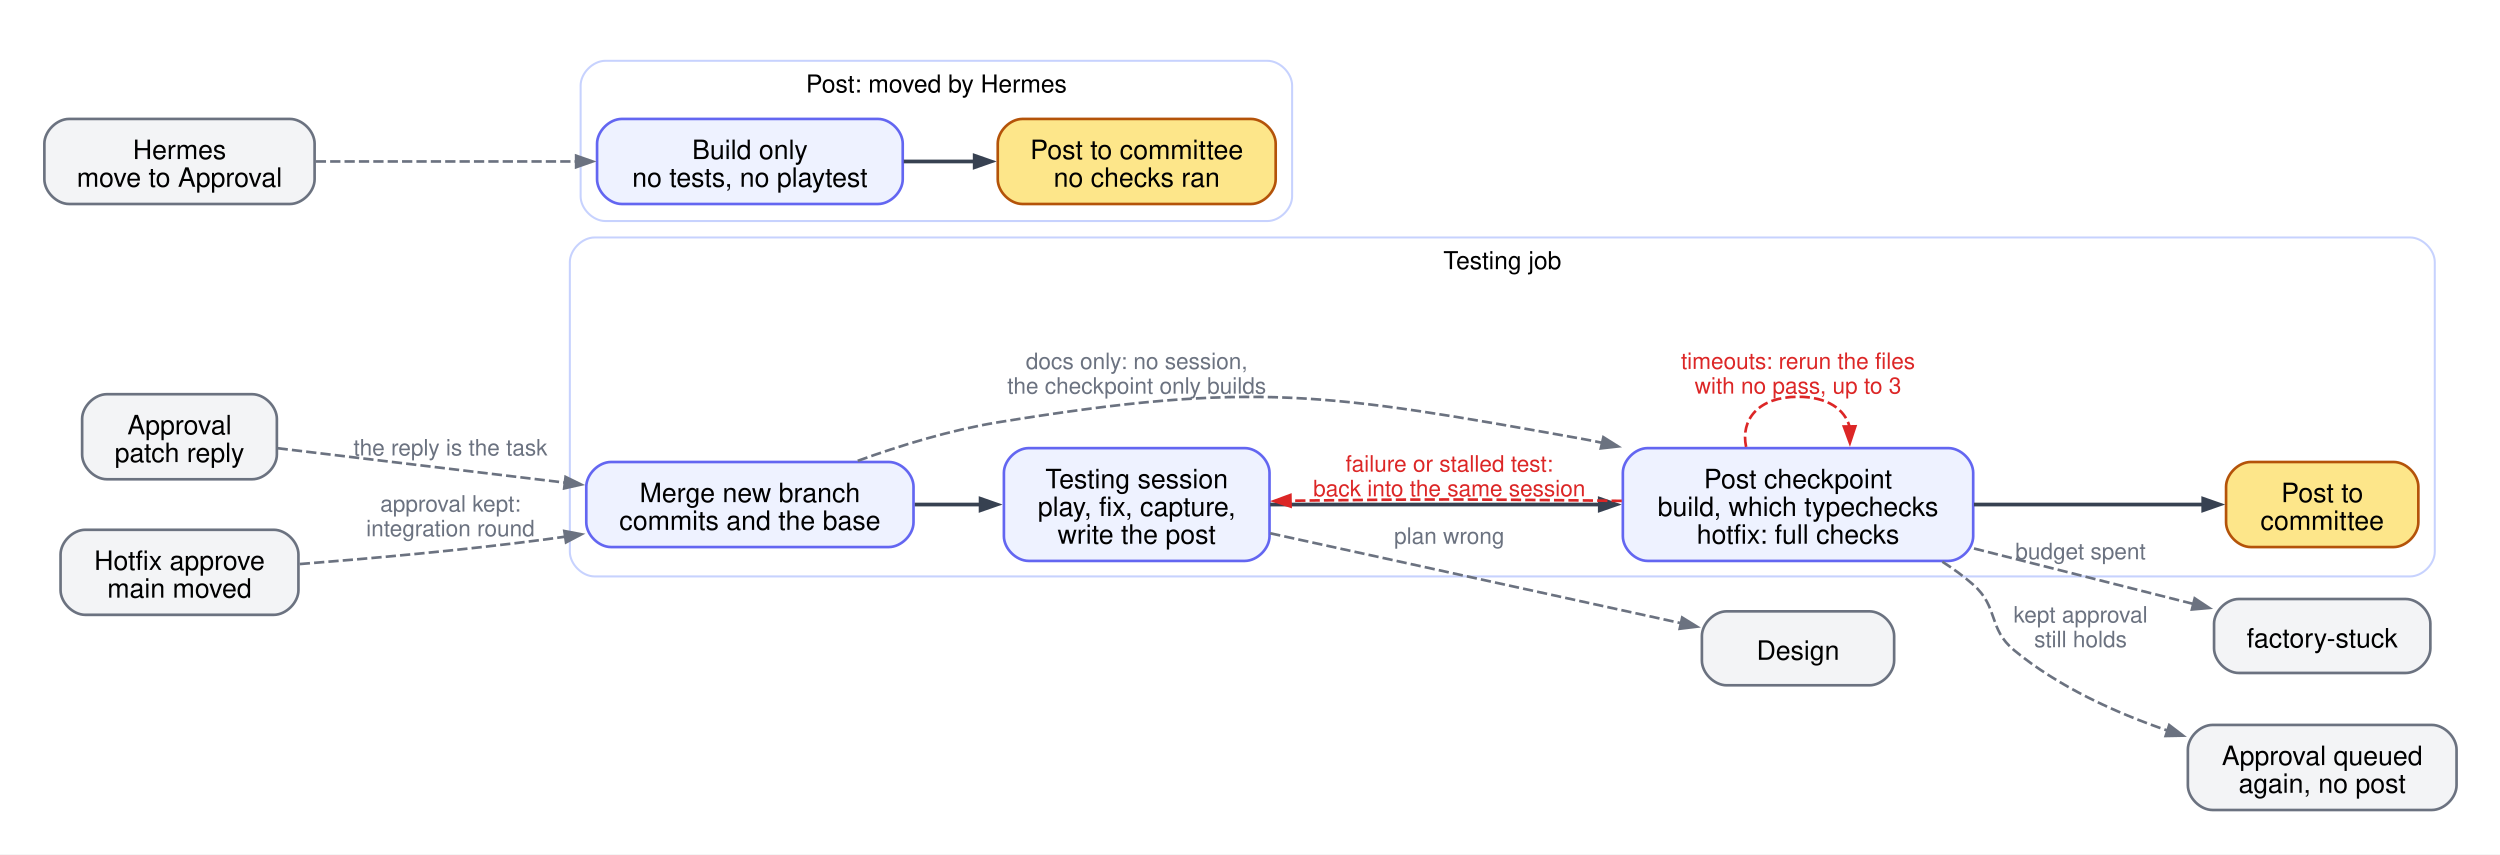
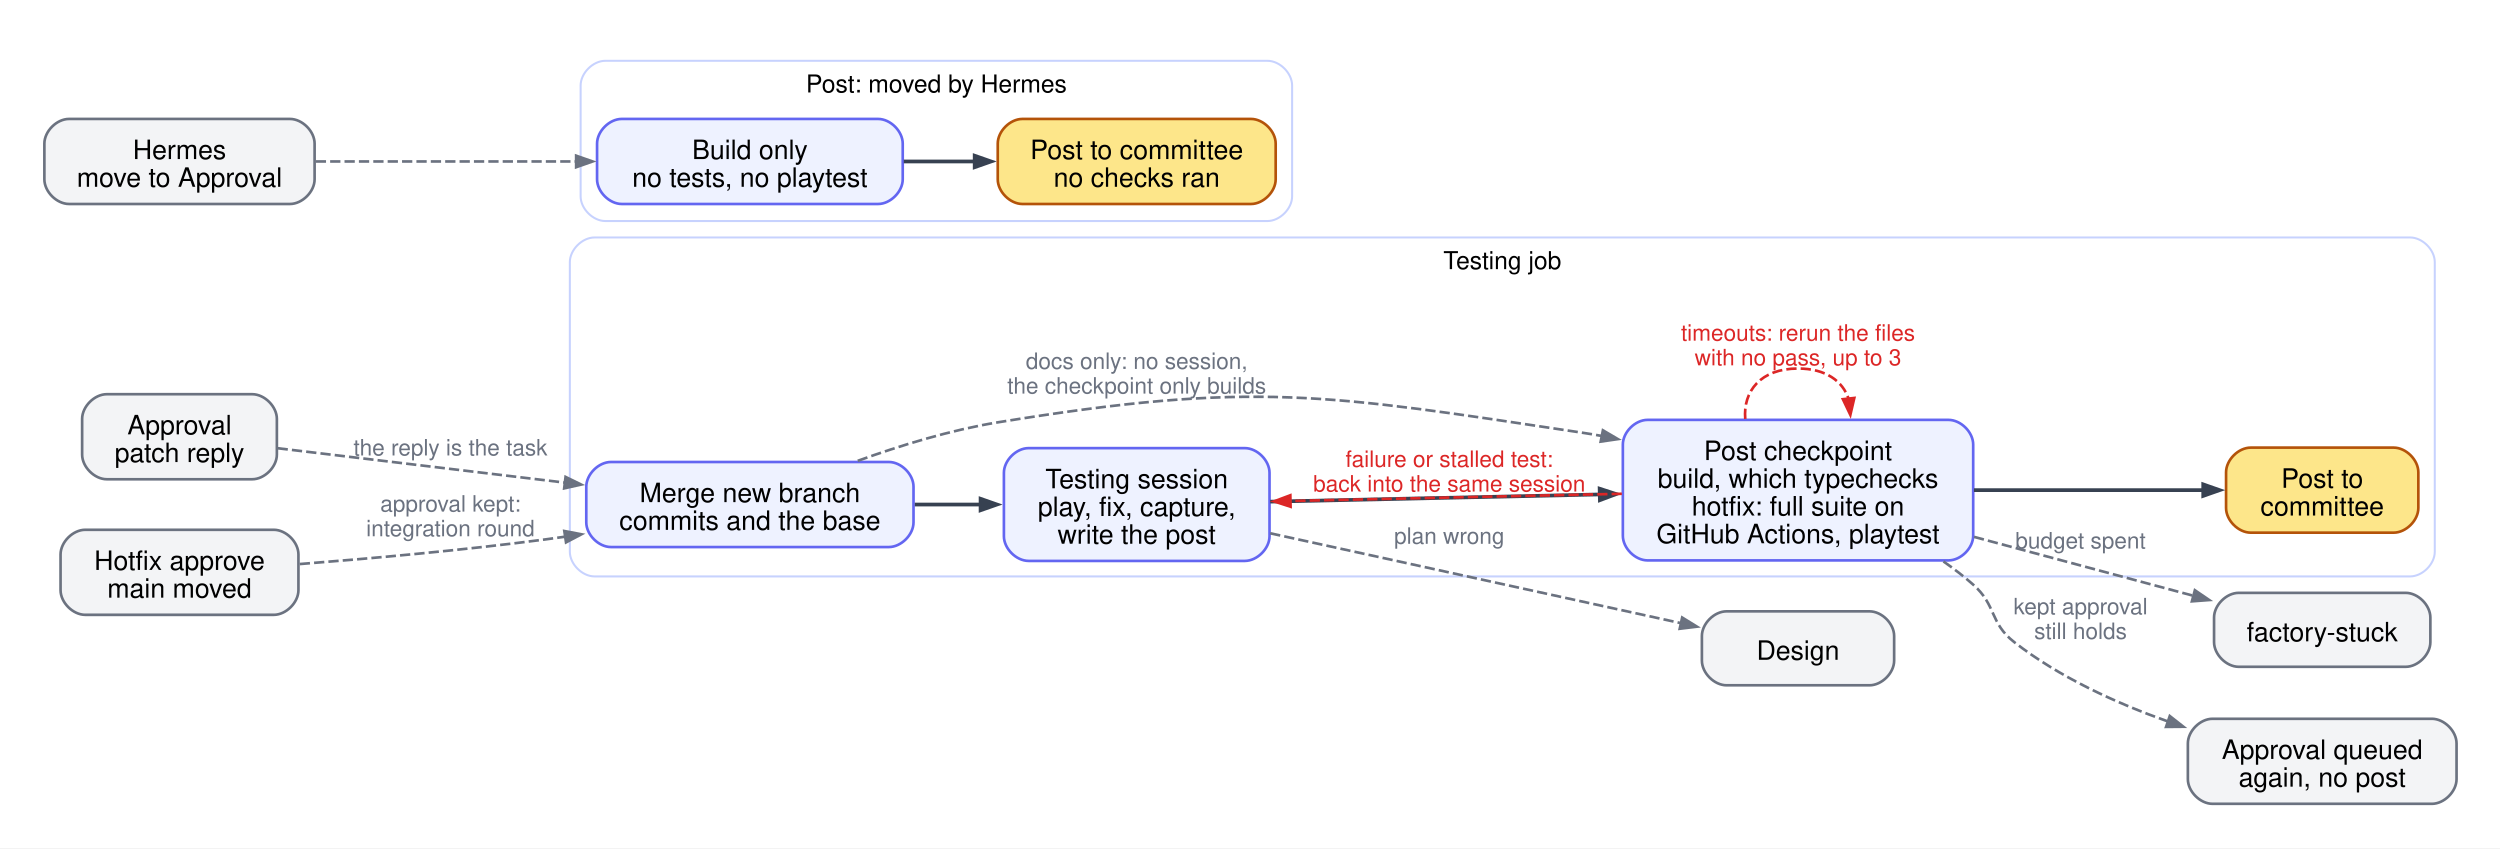
- <svg xmlns="http://www.w3.org/2000/svg" width="1217pt" height="416pt" viewBox="0.00 0.00 1217.00 416.00">
-   <g id="graph0" class="graph" transform="scale(1 1) rotate(0) translate(21.6 394.3)">
-     <polygon fill="white" stroke="none" points="-21.6,21.6 -21.6,-394.3 1195.85,-394.3 1195.85,21.6 -21.6,21.6" />
+ <svg xmlns="http://www.w3.org/2000/svg" width="1217pt" height="413pt" viewBox="0.00 0.00 1217.00 413.00">
+   <g id="graph0" class="graph" transform="scale(1 1) rotate(0) translate(21.6 391.3)">
+     <polygon fill="white" stroke="none" points="-21.6,21.6 -21.6,-391.3 1195.85,-391.3 1195.85,21.6 -21.6,21.6" />
    <g id="clust1" class="cluster">
-       <path fill="white" stroke="#c7d2fe" d="M267.8,-113.7C267.8,-113.7 1151.65,-113.7 1151.65,-113.7 1157.65,-113.7 1163.65,-119.7 1163.65,-125.7 1163.65,-125.7 1163.65,-266.7 1163.65,-266.7 1163.65,-272.7 1157.65,-278.7 1151.65,-278.7 1151.65,-278.7 267.8,-278.7 267.8,-278.7 261.8,-278.7 255.8,-272.7 255.8,-266.7 255.8,-266.7 255.8,-125.7 255.8,-125.7 255.8,-119.7 261.8,-113.7 267.8,-113.7" />
-       <text xml:space="preserve" text-anchor="middle" x="709.73" y="-263.3" font-family="Helvetica,sans-Serif" font-size="12.00">Testing job</text>
+       <path fill="white" stroke="#c7d2fe" d="M267.8,-110.7C267.8,-110.7 1151.65,-110.7 1151.65,-110.7 1157.65,-110.7 1163.65,-116.7 1163.65,-122.7 1163.65,-122.7 1163.65,-263.7 1163.65,-263.7 1163.65,-269.7 1157.65,-275.7 1151.65,-275.7 1151.65,-275.7 267.8,-275.7 267.8,-275.7 261.8,-275.7 255.8,-269.7 255.8,-263.7 255.8,-263.7 255.8,-122.7 255.8,-122.7 255.8,-116.7 261.8,-110.7 267.8,-110.7" />
+       <text xml:space="preserve" text-anchor="middle" x="709.73" y="-260.3" font-family="Helvetica,sans-Serif" font-size="12.00">Testing job</text>
    </g>
    <g id="clust2" class="cluster">
-       <path fill="white" stroke="#c7d2fe" d="M273.05,-286.7C273.05,-286.7 595.4,-286.7 595.4,-286.7 601.4,-286.7 607.4,-292.7 607.4,-298.7 607.4,-298.7 607.4,-352.7 607.4,-352.7 607.4,-358.7 601.4,-364.7 595.4,-364.7 595.4,-364.7 273.05,-364.7 273.05,-364.7 267.05,-364.7 261.05,-358.7 261.05,-352.7 261.05,-352.7 261.05,-298.7 261.05,-298.7 261.05,-292.7 267.05,-286.7 273.05,-286.7" />
-       <text xml:space="preserve" text-anchor="middle" x="434.23" y="-349.3" font-family="Helvetica,sans-Serif" font-size="12.00">Post: moved by Hermes</text>
+       <path fill="white" stroke="#c7d2fe" d="M273.05,-283.7C273.05,-283.7 595.4,-283.7 595.4,-283.7 601.4,-283.7 607.4,-289.7 607.4,-295.7 607.4,-295.7 607.4,-349.7 607.4,-349.7 607.4,-355.7 601.4,-361.7 595.4,-361.7 595.4,-361.7 273.05,-361.7 273.05,-361.7 267.05,-361.7 261.05,-355.7 261.05,-349.7 261.05,-349.7 261.05,-295.7 261.05,-295.7 261.05,-289.7 267.05,-283.7 273.05,-283.7" />
+       <text xml:space="preserve" text-anchor="middle" x="434.23" y="-346.3" font-family="Helvetica,sans-Serif" font-size="12.00">Post: moved by Hermes</text>
    </g>
    <g id="node1" class="node">
-       <path fill="#eef2ff" stroke="#6366f1" stroke-width="1.3" d="M411.1,-169.4C411.1,-169.4 275.8,-169.4 275.8,-169.4 269.8,-169.4 263.8,-163.4 263.8,-157.4 263.8,-157.4 263.8,-140 263.8,-140 263.8,-134 269.8,-128 275.8,-128 275.8,-128 411.1,-128 411.1,-128 417.1,-128 423.1,-134 423.1,-140 423.1,-140 423.1,-157.4 423.1,-157.4 423.1,-163.4 417.1,-169.4 411.1,-169.4" />
-       <text xml:space="preserve" text-anchor="middle" x="343.45" y="-149.85" font-family="Helvetica,sans-Serif" font-size="13.00">Merge new branch</text>
-       <text xml:space="preserve" text-anchor="middle" x="343.45" y="-136.35" font-family="Helvetica,sans-Serif" font-size="13.00">commits and the base</text>
+       <path fill="#eef2ff" stroke="#6366f1" stroke-width="1.3" d="M411.1,-166.4C411.1,-166.4 275.8,-166.4 275.8,-166.4 269.8,-166.4 263.8,-160.4 263.8,-154.4 263.8,-154.4 263.8,-137 263.8,-137 263.8,-131 269.8,-125 275.8,-125 275.8,-125 411.1,-125 411.1,-125 417.1,-125 423.1,-131 423.1,-137 423.1,-137 423.1,-154.4 423.1,-154.4 423.1,-160.4 417.1,-166.4 411.1,-166.4" />
+       <text xml:space="preserve" text-anchor="middle" x="343.45" y="-146.85" font-family="Helvetica,sans-Serif" font-size="13.00">Merge new branch</text>
+       <text xml:space="preserve" text-anchor="middle" x="343.45" y="-133.35" font-family="Helvetica,sans-Serif" font-size="13.00">commits and the base</text>
    </g>
    <g id="node2" class="node">
-       <path fill="#eef2ff" stroke="#6366f1" stroke-width="1.3" d="M584.4,-176.15C584.4,-176.15 479.1,-176.15 479.1,-176.15 473.1,-176.15 467.1,-170.15 467.1,-164.15 467.1,-164.15 467.1,-133.25 467.1,-133.25 467.1,-127.25 473.1,-121.25 479.1,-121.25 479.1,-121.25 584.4,-121.25 584.4,-121.25 590.4,-121.25 596.4,-127.25 596.4,-133.25 596.4,-133.25 596.4,-164.15 596.4,-164.15 596.4,-170.15 590.4,-176.15 584.4,-176.15" />
-       <text xml:space="preserve" text-anchor="middle" x="531.75" y="-156.6" font-family="Helvetica,sans-Serif" font-size="13.00">Testing session</text>
-       <text xml:space="preserve" text-anchor="middle" x="531.75" y="-143.1" font-family="Helvetica,sans-Serif" font-size="13.00">play, fix, capture,</text>
-       <text xml:space="preserve" text-anchor="middle" x="531.75" y="-129.6" font-family="Helvetica,sans-Serif" font-size="13.00">write the post</text>
+       <path fill="#eef2ff" stroke="#6366f1" stroke-width="1.3" d="M584.4,-173.15C584.4,-173.15 479.1,-173.15 479.1,-173.15 473.1,-173.15 467.1,-167.15 467.1,-161.15 467.1,-161.15 467.1,-130.25 467.1,-130.25 467.1,-124.25 473.1,-118.25 479.1,-118.25 479.1,-118.25 584.4,-118.25 584.4,-118.25 590.4,-118.25 596.4,-124.25 596.4,-130.25 596.4,-130.25 596.4,-161.15 596.4,-161.15 596.4,-167.15 590.4,-173.15 584.4,-173.15" />
+       <text xml:space="preserve" text-anchor="middle" x="531.75" y="-153.6" font-family="Helvetica,sans-Serif" font-size="13.00">Testing session</text>
+       <text xml:space="preserve" text-anchor="middle" x="531.75" y="-140.1" font-family="Helvetica,sans-Serif" font-size="13.00">play, fix, capture,</text>
+       <text xml:space="preserve" text-anchor="middle" x="531.75" y="-126.6" font-family="Helvetica,sans-Serif" font-size="13.00">write the post</text>
    </g>
    <g id="edge1" class="edge">
-       <path fill="none" stroke="#374151" stroke-width="1.8" d="M423.73,-148.7C434.42,-148.7 445.37,-148.7 455.98,-148.7" />
-       <polygon fill="#374151" stroke="#374151" stroke-width="1.8" points="455.74,-151.5 463.74,-148.7 455.74,-145.9 455.74,-151.5" />
+       <path fill="none" stroke="#374151" stroke-width="1.8" d="M423.73,-145.7C434.42,-145.7 445.37,-145.7 455.98,-145.7" />
+       <polygon fill="#374151" stroke="#374151" stroke-width="1.8" points="455.74,-148.5 463.74,-145.7 455.74,-142.9 455.74,-148.5" />
    </g>
    <g id="node3" class="node">
-       <path fill="#eef2ff" stroke="#6366f1" stroke-width="1.3" d="M926.95,-176.15C926.95,-176.15 780.4,-176.15 780.4,-176.15 774.4,-176.15 768.4,-170.15 768.4,-164.15 768.4,-164.15 768.4,-133.25 768.4,-133.25 768.4,-127.25 774.4,-121.25 780.4,-121.25 780.4,-121.25 926.95,-121.25 926.95,-121.25 932.95,-121.25 938.95,-127.25 938.95,-133.25 938.95,-133.25 938.95,-164.15 938.95,-164.15 938.95,-170.15 932.95,-176.15 926.95,-176.15" />
-       <text xml:space="preserve" text-anchor="middle" x="853.67" y="-156.6" font-family="Helvetica,sans-Serif" font-size="13.00">Post checkpoint</text>
-       <text xml:space="preserve" text-anchor="middle" x="853.67" y="-143.1" font-family="Helvetica,sans-Serif" font-size="13.00">build, which typechecks</text>
-       <text xml:space="preserve" text-anchor="middle" x="853.67" y="-129.6" font-family="Helvetica,sans-Serif" font-size="13.00">hotfix: full checks</text>
+       <path fill="#eef2ff" stroke="#6366f1" stroke-width="1.3" d="M926.95,-186.9C926.95,-186.9 780.4,-186.9 780.4,-186.9 774.4,-186.9 768.4,-180.9 768.4,-174.9 768.4,-174.9 768.4,-130.5 768.4,-130.5 768.4,-124.5 774.4,-118.5 780.4,-118.5 780.4,-118.5 926.95,-118.5 926.95,-118.5 932.95,-118.5 938.95,-124.5 938.95,-130.5 938.95,-130.5 938.95,-174.9 938.95,-174.9 938.95,-180.9 932.95,-186.9 926.95,-186.9" />
+       <text xml:space="preserve" text-anchor="middle" x="853.67" y="-167.35" font-family="Helvetica,sans-Serif" font-size="13.00">Post checkpoint</text>
+       <text xml:space="preserve" text-anchor="middle" x="853.67" y="-153.85" font-family="Helvetica,sans-Serif" font-size="13.00">build, which typechecks</text>
+       <text xml:space="preserve" text-anchor="middle" x="853.67" y="-140.35" font-family="Helvetica,sans-Serif" font-size="13.00">hotfix: full suite on</text>
+       <text xml:space="preserve" text-anchor="middle" x="853.67" y="-126.85" font-family="Helvetica,sans-Serif" font-size="13.00">GitHub Actions, playtest</text>
    </g>
    <g id="edge7" class="edge">
-       <path fill="none" stroke="#6b7280" stroke-width="1.3" stroke-dasharray="5,2" d="M395.94,-169.96C416.73,-177.47 441.18,-184.97 464.1,-188.7 588.86,-209 623.97,-202.98 748.4,-180.7 751.72,-180.11 755.07,-179.44 758.45,-178.72" />
-       <polygon fill="#6b7280" stroke="#6b7280" stroke-width="1.3" points="758.92,-181.48 766.1,-176.97 757.67,-176.02 758.92,-181.48" />
-       <text xml:space="preserve" text-anchor="middle" x="531.75" y="-214.65" font-family="Helvetica,sans-Serif" font-size="11.00" fill="#6b7280">docs only: no session,</text>
-       <text xml:space="preserve" text-anchor="middle" x="531.75" y="-202.65" font-family="Helvetica,sans-Serif" font-size="11.00" fill="#6b7280">the checkpoint only builds</text>
+       <path fill="none" stroke="#6b7280" stroke-width="1.3" stroke-dasharray="5,2" d="M395.94,-166.96C416.73,-174.47 441.18,-181.97 464.1,-185.7 588.83,-206 623.42,-199.45 748.4,-180.7 751.7,-180.21 755.04,-179.64 758.41,-179.03" />
+       <polygon fill="#6b7280" stroke="#6b7280" stroke-width="1.3" points="758.69,-181.83 766,-177.54 757.61,-176.33 758.69,-181.83" />
+       <text xml:space="preserve" text-anchor="middle" x="531.75" y="-211.7" font-family="Helvetica,sans-Serif" font-size="11.00" fill="#6b7280">docs only: no session,</text>
+       <text xml:space="preserve" text-anchor="middle" x="531.75" y="-199.7" font-family="Helvetica,sans-Serif" font-size="11.00" fill="#6b7280">the checkpoint only builds</text>
    </g>
    <g id="edge2" class="edge">
-       <path fill="none" stroke="#374151" stroke-width="1.8" d="M596.72,-148.7C642.7,-148.7 705.46,-148.7 757.33,-148.7" />
-       <polygon fill="#374151" stroke="#374151" stroke-width="1.8" points="757.16,-151.5 765.16,-148.7 757.16,-145.9 757.16,-151.5" />
+       <path fill="none" stroke="#374151" stroke-width="1.8" d="M596.72,-147.1C642.7,-148.11 705.46,-149.48 757.33,-150.61" />
+       <polygon fill="#374151" stroke="#374151" stroke-width="1.8" points="757.1,-153.41 765.16,-150.79 757.22,-147.81 757.1,-153.41" />
    </g>
    <g id="node9" class="node">
-       <path fill="#f3f4f6" stroke="#6b7280" stroke-width="1.3" d="M888.47,-96.7C888.47,-96.7 818.88,-96.7 818.88,-96.7 812.88,-96.7 806.88,-90.7 806.88,-84.7 806.88,-84.7 806.88,-72.7 806.88,-72.7 806.88,-66.7 812.88,-60.7 818.88,-60.7 818.88,-60.7 888.47,-60.7 888.47,-60.7 894.47,-60.7 900.47,-66.7 900.47,-72.7 900.47,-72.7 900.47,-84.7 900.47,-84.7 900.47,-90.7 894.47,-96.7 888.47,-96.7" />
-       <text xml:space="preserve" text-anchor="middle" x="853.67" y="-73.1" font-family="Helvetica,sans-Serif" font-size="13.00">Design</text>
+       <path fill="#f3f4f6" stroke="#6b7280" stroke-width="1.3" d="M888.47,-93.7C888.47,-93.7 818.88,-93.7 818.88,-93.7 812.88,-93.7 806.88,-87.7 806.88,-81.7 806.88,-81.7 806.88,-69.7 806.88,-69.7 806.88,-63.7 812.88,-57.7 818.88,-57.7 818.88,-57.7 888.47,-57.7 888.47,-57.7 894.47,-57.7 900.47,-63.7 900.47,-69.7 900.47,-69.7 900.47,-81.7 900.47,-81.7 900.47,-87.7 894.47,-93.7 888.47,-93.7" />
+       <text xml:space="preserve" text-anchor="middle" x="853.67" y="-70.1" font-family="Helvetica,sans-Serif" font-size="13.00">Design</text>
    </g>
    <g id="edge12" class="edge">
-       <path fill="none" stroke="#6b7280" stroke-width="1.3" stroke-dasharray="5,2" d="M596.72,-134.7C655.21,-121.91 740.86,-103.16 796.7,-90.95" />
-       <polygon fill="#6b7280" stroke="#6b7280" stroke-width="1.3" points="797.28,-93.69 804.49,-89.24 796.08,-88.22 797.28,-93.69" />
-       <text xml:space="preserve" text-anchor="middle" x="683.9" y="-129.57" font-family="Helvetica,sans-Serif" font-size="11.00" fill="#6b7280">plan wrong</text>
+       <path fill="none" stroke="#6b7280" stroke-width="1.3" stroke-dasharray="5,2" d="M596.72,-131.7C655.21,-118.91 740.86,-100.16 796.7,-87.95" />
+       <polygon fill="#6b7280" stroke="#6b7280" stroke-width="1.3" points="797.28,-90.69 804.49,-86.24 796.08,-85.22 797.28,-90.69" />
+       <text xml:space="preserve" text-anchor="middle" x="683.9" y="-126.57" font-family="Helvetica,sans-Serif" font-size="11.00" fill="#6b7280">plan wrong</text>
    </g>
    <g id="edge5" class="edge">
-       <path fill="none" stroke="#dc2626" stroke-width="1.3" stroke-dasharray="5,2" d="M767.88,-150.46C761.29,-150.56 754.74,-150.64 748.4,-150.7 691.07,-151.25 676.73,-151.36 619.4,-150.7 615.14,-150.65 610.76,-150.59 606.34,-150.52" />
-       <polygon fill="#dc2626" stroke="#dc2626" stroke-width="1.3" points="606.65,-147.72 598.6,-150.38 606.55,-153.32 606.65,-147.72" />
-       <text xml:space="preserve" text-anchor="middle" x="683.9" y="-164.71" font-family="Helvetica,sans-Serif" font-size="11.00" fill="#dc2626">failure or stalled test:</text>
-       <text xml:space="preserve" text-anchor="middle" x="683.9" y="-152.71" font-family="Helvetica,sans-Serif" font-size="11.00" fill="#dc2626">back into the same session</text>
+       <path fill="none" stroke="#dc2626" stroke-width="1.3" stroke-dasharray="5,2" d="M767.91,-150.92C723.65,-149.98 668.61,-148.8 619.4,-147.7 615.14,-147.61 610.76,-147.51 606.34,-147.41" />
+       <polygon fill="#dc2626" stroke="#dc2626" stroke-width="1.3" points="606.66,-144.61 598.6,-147.23 606.53,-150.21 606.66,-144.61" />
+       <text xml:space="preserve" text-anchor="middle" x="683.9" y="-164.01" font-family="Helvetica,sans-Serif" font-size="11.00" fill="#dc2626">failure or stalled test:</text>
+       <text xml:space="preserve" text-anchor="middle" x="683.9" y="-152.01" font-family="Helvetica,sans-Serif" font-size="11.00" fill="#dc2626">back into the same session</text>
    </g>
    <g id="edge6" class="edge">
-       <path fill="none" stroke="#dc2626" stroke-width="1.3" stroke-dasharray="5,2" d="M828.4,-176.76C825.64,-189.78 834.07,-201.15 853.67,-201.15 868.07,-201.15 876.44,-195.02 878.78,-186.6" />
-       <polygon fill="#dc2626" stroke="#dc2626" stroke-width="1.3" points="881.58,-186.77 878.92,-178.73 875.98,-186.68 881.58,-186.77" />
-       <text xml:space="preserve" text-anchor="middle" x="853.67" y="-214.7" font-family="Helvetica,sans-Serif" font-size="11.00" fill="#dc2626">timeouts: rerun the files</text>
-       <text xml:space="preserve" text-anchor="middle" x="853.67" y="-202.7" font-family="Helvetica,sans-Serif" font-size="11.00" fill="#dc2626">with no pass, up to 3</text>
+       <path fill="none" stroke="#dc2626" stroke-width="1.3" stroke-dasharray="5,2" d="M827.99,-187.36C826.85,-200.76 835.41,-211.9 853.67,-211.9 867.23,-211.9 875.44,-205.76 878.31,-197.12" />
+       <polygon fill="#dc2626" stroke="#dc2626" stroke-width="1.3" points="881.08,-197.57 879.15,-189.32 875.51,-196.97 881.08,-197.57" />
+       <text xml:space="preserve" text-anchor="middle" x="853.67" y="-225.45" font-family="Helvetica,sans-Serif" font-size="11.00" fill="#dc2626">timeouts: rerun the files</text>
+       <text xml:space="preserve" text-anchor="middle" x="853.67" y="-213.45" font-family="Helvetica,sans-Serif" font-size="11.00" fill="#dc2626">with no pass, up to 3</text>
    </g>
    <g id="node4" class="node">
-       <path fill="#fde68a" stroke="#b45309" stroke-width="1.3" d="M1143.65,-169.4C1143.65,-169.4 1074.05,-169.4 1074.05,-169.4 1068.05,-169.4 1062.05,-163.4 1062.05,-157.4 1062.05,-157.4 1062.05,-140 1062.05,-140 1062.05,-134 1068.05,-128 1074.05,-128 1074.05,-128 1143.65,-128 1143.65,-128 1149.65,-128 1155.65,-134 1155.65,-140 1155.65,-140 1155.65,-157.4 1155.65,-157.4 1155.65,-163.4 1149.65,-169.4 1143.65,-169.4" />
-       <text xml:space="preserve" text-anchor="middle" x="1108.85" y="-149.85" font-family="Helvetica,sans-Serif" font-size="13.00">Post to</text>
-       <text xml:space="preserve" text-anchor="middle" x="1108.85" y="-136.35" font-family="Helvetica,sans-Serif" font-size="13.00">committee</text>
+       <path fill="#fde68a" stroke="#b45309" stroke-width="1.3" d="M1143.65,-173.4C1143.65,-173.4 1074.05,-173.4 1074.05,-173.4 1068.05,-173.4 1062.05,-167.4 1062.05,-161.4 1062.05,-161.4 1062.05,-144 1062.05,-144 1062.05,-138 1068.05,-132 1074.05,-132 1074.05,-132 1143.65,-132 1143.65,-132 1149.65,-132 1155.65,-138 1155.65,-144 1155.65,-144 1155.65,-161.4 1155.65,-161.4 1155.65,-167.4 1149.65,-173.4 1143.65,-173.4" />
+       <text xml:space="preserve" text-anchor="middle" x="1108.85" y="-153.85" font-family="Helvetica,sans-Serif" font-size="13.00">Post to</text>
+       <text xml:space="preserve" text-anchor="middle" x="1108.85" y="-140.35" font-family="Helvetica,sans-Serif" font-size="13.00">committee</text>
    </g>
    <g id="edge3" class="edge">
-       <path fill="none" stroke="#374151" stroke-width="1.8" d="M939.33,-148.7C976.17,-148.7 1018.35,-148.7 1051.29,-148.7" />
-       <polygon fill="#374151" stroke="#374151" stroke-width="1.8" points="1050.92,-151.5 1058.92,-148.7 1050.92,-145.9 1050.92,-151.5" />
+       <path fill="none" stroke="#374151" stroke-width="1.8" d="M939.33,-152.7C976.17,-152.7 1018.35,-152.7 1051.29,-152.7" />
+       <polygon fill="#374151" stroke="#374151" stroke-width="1.8" points="1050.92,-155.5 1058.92,-152.7 1050.92,-149.9 1050.92,-155.5" />
    </g>
    <g id="node10" class="node">
      <path fill="#f3f4f6" stroke="#6b7280" stroke-width="1.3" d="M1149.5,-102.7C1149.5,-102.7 1068.2,-102.7 1068.2,-102.7 1062.2,-102.7 1056.2,-96.7 1056.2,-90.7 1056.2,-90.7 1056.2,-78.7 1056.2,-78.7 1056.2,-72.7 1062.2,-66.7 1068.2,-66.7 1068.2,-66.7 1149.5,-66.7 1149.5,-66.7 1155.5,-66.7 1161.5,-72.7 1161.5,-78.7 1161.5,-78.7 1161.5,-90.7 1161.5,-90.7 1161.5,-96.7 1155.5,-102.7 1149.5,-102.7" />
      <text xml:space="preserve" text-anchor="middle" x="1108.85" y="-79.1" font-family="Helvetica,sans-Serif" font-size="13.00">factory-stuck</text>
    </g>
    <g id="edge13" class="edge">
-       <path fill="none" stroke="#6b7280" stroke-width="1.3" stroke-dasharray="5,2" d="M939.33,-127.3C974.39,-118.44 1014.3,-108.35 1046.47,-100.22" />
-       <polygon fill="#6b7280" stroke="#6b7280" stroke-width="1.3" points="1046.78,-103.03 1053.85,-98.35 1045.41,-97.6 1046.78,-103.03" />
-       <text xml:space="preserve" text-anchor="middle" x="991.2" y="-122.08" font-family="Helvetica,sans-Serif" font-size="11.00" fill="#6b7280">budget spent</text>
+       <path fill="none" stroke="#6b7280" stroke-width="1.3" stroke-dasharray="5,2" d="M939.33,-129.96C974.39,-120.54 1014.3,-109.83 1046.47,-101.19" />
+       <polygon fill="#6b7280" stroke="#6b7280" stroke-width="1.3" points="1046.86,-103.98 1053.86,-99.2 1045.41,-98.57 1046.86,-103.98" />
+       <text xml:space="preserve" text-anchor="middle" x="991.2" y="-124.32" font-family="Helvetica,sans-Serif" font-size="11.00" fill="#6b7280">budget spent</text>
    </g>
    <g id="node12" class="node">
      <path fill="#f3f4f6" stroke="#6b7280" stroke-width="1.3" d="M1162.25,-41.4C1162.25,-41.4 1055.45,-41.4 1055.45,-41.4 1049.45,-41.4 1043.45,-35.4 1043.45,-29.4 1043.45,-29.4 1043.45,-12 1043.45,-12 1043.45,-6 1049.45,0 1055.45,0 1055.45,0 1162.25,0 1162.25,0 1168.25,0 1174.25,-6 1174.25,-12 1174.25,-12 1174.25,-29.4 1174.25,-29.4 1174.25,-35.4 1168.25,-41.4 1162.25,-41.4" />
      <text xml:space="preserve" text-anchor="middle" x="1108.85" y="-21.85" font-family="Helvetica,sans-Serif" font-size="13.00">Approval queued</text>
      <text xml:space="preserve" text-anchor="middle" x="1108.85" y="-8.35" font-family="Helvetica,sans-Serif" font-size="13.00">again, no post</text>
    </g>
    <g id="edge11" class="edge">
-       <path fill="none" stroke="#6b7280" stroke-width="1.3" stroke-dasharray="5,2" d="M923.94,-120.84C929.27,-117.46 934.36,-113.75 938.95,-109.7 951.53,-98.61 946,-88.36 958.95,-77.7 980.45,-59.99 1008.06,-47.4 1033.65,-38.63" />
-       <polygon fill="#6b7280" stroke="#6b7280" stroke-width="1.3" points="1034.38,-41.34 1041.11,-36.19 1032.63,-36.02 1034.38,-41.34" />
-       <text xml:space="preserve" text-anchor="middle" x="991.2" y="-91.25" font-family="Helvetica,sans-Serif" font-size="11.00" fill="#6b7280">kept approval</text>
-       <text xml:space="preserve" text-anchor="middle" x="991.2" y="-79.25" font-family="Helvetica,sans-Serif" font-size="11.00" fill="#6b7280">still holds</text>
+       <path fill="none" stroke="#6b7280" stroke-width="1.3" stroke-dasharray="5,2" d="M924.47,-117.99C929.56,-114.45 934.46,-110.68 938.95,-106.7 950.4,-96.56 946.88,-88.09 958.95,-78.7 980.89,-61.64 1008.47,-49.04 1033.91,-40.04" />
+       <polygon fill="#6b7280" stroke="#6b7280" stroke-width="1.3" points="1034.64,-42.75 1041.3,-37.52 1032.83,-37.45 1034.64,-42.75" />
+       <text xml:space="preserve" text-anchor="middle" x="991.2" y="-92.25" font-family="Helvetica,sans-Serif" font-size="11.00" fill="#6b7280">kept approval</text>
+       <text xml:space="preserve" text-anchor="middle" x="991.2" y="-80.25" font-family="Helvetica,sans-Serif" font-size="11.00" fill="#6b7280">still holds</text>
    </g>
    <g id="node5" class="node">
-       <path fill="#eef2ff" stroke="#6366f1" stroke-width="1.3" d="M405.85,-336.4C405.85,-336.4 281.05,-336.4 281.05,-336.4 275.05,-336.4 269.05,-330.4 269.05,-324.4 269.05,-324.4 269.05,-307 269.05,-307 269.05,-301 275.05,-295 281.05,-295 281.05,-295 405.85,-295 405.85,-295 411.85,-295 417.85,-301 417.85,-307 417.85,-307 417.85,-324.4 417.85,-324.4 417.85,-330.4 411.85,-336.4 405.85,-336.4" />
-       <text xml:space="preserve" text-anchor="middle" x="343.45" y="-316.85" font-family="Helvetica,sans-Serif" font-size="13.00">Build only</text>
-       <text xml:space="preserve" text-anchor="middle" x="343.45" y="-303.35" font-family="Helvetica,sans-Serif" font-size="13.00">no tests, no playtest</text>
+       <path fill="#eef2ff" stroke="#6366f1" stroke-width="1.3" d="M405.85,-333.4C405.85,-333.4 281.05,-333.4 281.05,-333.4 275.05,-333.4 269.05,-327.4 269.05,-321.4 269.05,-321.4 269.05,-304 269.05,-304 269.05,-298 275.05,-292 281.05,-292 281.05,-292 405.85,-292 405.85,-292 411.85,-292 417.85,-298 417.85,-304 417.85,-304 417.85,-321.4 417.85,-321.4 417.85,-327.4 411.85,-333.4 405.85,-333.4" />
+       <text xml:space="preserve" text-anchor="middle" x="343.45" y="-313.85" font-family="Helvetica,sans-Serif" font-size="13.00">Build only</text>
+       <text xml:space="preserve" text-anchor="middle" x="343.45" y="-300.35" font-family="Helvetica,sans-Serif" font-size="13.00">no tests, no playtest</text>
    </g>
    <g id="node6" class="node">
-       <path fill="#fde68a" stroke="#b45309" stroke-width="1.3" d="M587.4,-336.4C587.4,-336.4 476.1,-336.4 476.1,-336.4 470.1,-336.4 464.1,-330.4 464.1,-324.4 464.1,-324.4 464.1,-307 464.1,-307 464.1,-301 470.1,-295 476.1,-295 476.1,-295 587.4,-295 587.4,-295 593.4,-295 599.4,-301 599.4,-307 599.4,-307 599.4,-324.4 599.4,-324.4 599.4,-330.4 593.4,-336.4 587.4,-336.4" />
-       <text xml:space="preserve" text-anchor="middle" x="531.75" y="-316.85" font-family="Helvetica,sans-Serif" font-size="13.00">Post to committee</text>
-       <text xml:space="preserve" text-anchor="middle" x="531.75" y="-303.35" font-family="Helvetica,sans-Serif" font-size="13.00">no checks ran</text>
+       <path fill="#fde68a" stroke="#b45309" stroke-width="1.3" d="M587.4,-333.4C587.4,-333.4 476.1,-333.4 476.1,-333.4 470.1,-333.4 464.1,-327.4 464.1,-321.4 464.1,-321.4 464.1,-304 464.1,-304 464.1,-298 470.1,-292 476.1,-292 476.1,-292 587.4,-292 587.4,-292 593.4,-292 599.4,-298 599.4,-304 599.4,-304 599.4,-321.4 599.4,-321.4 599.4,-327.4 593.4,-333.4 587.4,-333.4" />
+       <text xml:space="preserve" text-anchor="middle" x="531.75" y="-313.85" font-family="Helvetica,sans-Serif" font-size="13.00">Post to committee</text>
+       <text xml:space="preserve" text-anchor="middle" x="531.75" y="-300.35" font-family="Helvetica,sans-Serif" font-size="13.00">no checks ran</text>
    </g>
    <g id="edge4" class="edge">
-       <path fill="none" stroke="#374151" stroke-width="1.8" d="M418.35,-315.7C429.78,-315.7 441.62,-315.7 453.13,-315.7" />
-       <polygon fill="#374151" stroke="#374151" stroke-width="1.8" points="452.87,-318.5 460.87,-315.7 452.87,-312.9 452.87,-318.5" />
+       <path fill="none" stroke="#374151" stroke-width="1.8" d="M418.35,-312.7C429.78,-312.7 441.62,-312.7 453.13,-312.7" />
+       <polygon fill="#374151" stroke="#374151" stroke-width="1.8" points="452.87,-315.5 460.87,-312.7 452.87,-309.9 452.87,-315.5" />
    </g>
    <g id="node7" class="node">
-       <path fill="#f3f4f6" stroke="#6b7280" stroke-width="1.3" d="M119.55,-336.4C119.55,-336.4 12,-336.4 12,-336.4 6,-336.4 0,-330.4 0,-324.4 0,-324.4 0,-307 0,-307 0,-301 6,-295 12,-295 12,-295 119.55,-295 119.55,-295 125.55,-295 131.55,-301 131.55,-307 131.55,-307 131.55,-324.4 131.55,-324.4 131.55,-330.4 125.55,-336.4 119.55,-336.4" />
-       <text xml:space="preserve" text-anchor="middle" x="65.78" y="-316.85" font-family="Helvetica,sans-Serif" font-size="13.00">Hermes</text>
-       <text xml:space="preserve" text-anchor="middle" x="65.78" y="-303.35" font-family="Helvetica,sans-Serif" font-size="13.00">move to Approval</text>
+       <path fill="#f3f4f6" stroke="#6b7280" stroke-width="1.3" d="M119.55,-333.4C119.55,-333.4 12,-333.4 12,-333.4 6,-333.4 0,-327.4 0,-321.4 0,-321.4 0,-304 0,-304 0,-298 6,-292 12,-292 12,-292 119.55,-292 119.55,-292 125.55,-292 131.55,-298 131.55,-304 131.55,-304 131.55,-321.4 131.55,-321.4 131.55,-327.4 125.55,-333.4 119.55,-333.4" />
+       <text xml:space="preserve" text-anchor="middle" x="65.78" y="-313.85" font-family="Helvetica,sans-Serif" font-size="13.00">Hermes</text>
+       <text xml:space="preserve" text-anchor="middle" x="65.78" y="-300.35" font-family="Helvetica,sans-Serif" font-size="13.00">move to Approval</text>
    </g>
    <g id="edge8" class="edge">
-       <path fill="none" stroke="#6b7280" stroke-width="1.3" stroke-dasharray="5,2" d="M132.11,-315.7C170.06,-315.7 218.26,-315.7 258.94,-315.7" />
-       <polygon fill="#6b7280" stroke="#6b7280" stroke-width="1.3" points="258.87,-318.5 266.87,-315.7 258.87,-312.9 258.87,-318.5" />
+       <path fill="none" stroke="#6b7280" stroke-width="1.3" stroke-dasharray="5,2" d="M132.11,-312.7C170.06,-312.7 218.26,-312.7 258.94,-312.7" />
+       <polygon fill="#6b7280" stroke="#6b7280" stroke-width="1.3" points="258.87,-315.5 266.87,-312.7 258.87,-309.9 258.87,-315.5" />
    </g>
    <g id="node8" class="node">
-       <path fill="#f3f4f6" stroke="#6b7280" stroke-width="1.3" d="M101.18,-202.4C101.18,-202.4 30.38,-202.4 30.38,-202.4 24.38,-202.4 18.38,-196.4 18.38,-190.4 18.38,-190.4 18.38,-173 18.38,-173 18.38,-167 24.38,-161 30.38,-161 30.38,-161 101.18,-161 101.18,-161 107.18,-161 113.18,-167 113.18,-173 113.18,-173 113.18,-190.4 113.18,-190.4 113.18,-196.4 107.18,-202.4 101.18,-202.4" />
-       <text xml:space="preserve" text-anchor="middle" x="65.78" y="-182.85" font-family="Helvetica,sans-Serif" font-size="13.00">Approval</text>
-       <text xml:space="preserve" text-anchor="middle" x="65.78" y="-169.35" font-family="Helvetica,sans-Serif" font-size="13.00">patch reply</text>
+       <path fill="#f3f4f6" stroke="#6b7280" stroke-width="1.3" d="M101.18,-199.4C101.18,-199.4 30.38,-199.4 30.38,-199.4 24.38,-199.4 18.38,-193.4 18.38,-187.4 18.38,-187.4 18.38,-170 18.38,-170 18.38,-164 24.38,-158 30.38,-158 30.38,-158 101.18,-158 101.18,-158 107.18,-158 113.18,-164 113.18,-170 113.18,-170 113.18,-187.4 113.18,-187.4 113.18,-193.4 107.18,-199.4 101.18,-199.4" />
+       <text xml:space="preserve" text-anchor="middle" x="65.78" y="-179.85" font-family="Helvetica,sans-Serif" font-size="13.00">Approval</text>
+       <text xml:space="preserve" text-anchor="middle" x="65.78" y="-166.35" font-family="Helvetica,sans-Serif" font-size="13.00">patch reply</text>
    </g>
    <g id="edge9" class="edge">
-       <path fill="none" stroke="#6b7280" stroke-width="1.3" stroke-dasharray="5,2" d="M113.54,-176.1C151.76,-171.53 206.89,-164.93 253.47,-159.35" />
-       <polygon fill="#6b7280" stroke="#6b7280" stroke-width="1.3" points="253.71,-162.14 261.32,-158.41 253.04,-156.58 253.71,-162.14" />
-       <text xml:space="preserve" text-anchor="middle" x="197.68" y="-172.58" font-family="Helvetica,sans-Serif" font-size="11.00" fill="#6b7280">the reply is the task</text>
+       <path fill="none" stroke="#6b7280" stroke-width="1.3" stroke-dasharray="5,2" d="M113.54,-173.1C151.76,-168.53 206.89,-161.93 253.47,-156.35" />
+       <polygon fill="#6b7280" stroke="#6b7280" stroke-width="1.3" points="253.71,-159.14 261.32,-155.41 253.04,-153.58 253.71,-159.14" />
+       <text xml:space="preserve" text-anchor="middle" x="197.68" y="-169.58" font-family="Helvetica,sans-Serif" font-size="11.00" fill="#6b7280">the reply is the task</text>
    </g>
    <g id="node11" class="node">
-       <path fill="#f3f4f6" stroke="#6b7280" stroke-width="1.3" d="M111.68,-136.4C111.68,-136.4 19.88,-136.4 19.88,-136.4 13.88,-136.4 7.88,-130.4 7.88,-124.4 7.88,-124.4 7.88,-107 7.88,-107 7.88,-101 13.88,-95 19.88,-95 19.88,-95 111.68,-95 111.68,-95 117.68,-95 123.68,-101 123.68,-107 123.68,-107 123.68,-124.4 123.68,-124.4 123.68,-130.4 117.68,-136.4 111.68,-136.4" />
-       <text xml:space="preserve" text-anchor="middle" x="65.78" y="-116.85" font-family="Helvetica,sans-Serif" font-size="13.00">Hotfix approve</text>
-       <text xml:space="preserve" text-anchor="middle" x="65.78" y="-103.35" font-family="Helvetica,sans-Serif" font-size="13.00">main moved</text>
+       <path fill="#f3f4f6" stroke="#6b7280" stroke-width="1.3" d="M111.68,-133.4C111.68,-133.4 19.88,-133.4 19.88,-133.4 13.88,-133.4 7.88,-127.4 7.88,-121.4 7.88,-121.4 7.88,-104 7.88,-104 7.88,-98 13.88,-92 19.88,-92 19.88,-92 111.68,-92 111.68,-92 117.68,-92 123.68,-98 123.68,-104 123.68,-104 123.68,-121.4 123.68,-121.4 123.68,-127.4 117.68,-133.4 111.68,-133.4" />
+       <text xml:space="preserve" text-anchor="middle" x="65.78" y="-113.85" font-family="Helvetica,sans-Serif" font-size="13.00">Hotfix approve</text>
+       <text xml:space="preserve" text-anchor="middle" x="65.78" y="-100.35" font-family="Helvetica,sans-Serif" font-size="13.00">main moved</text>
    </g>
    <g id="edge10" class="edge">
-       <path fill="none" stroke="#6b7280" stroke-width="1.3" stroke-dasharray="5,2" d="M124.31,-119.72C159,-122.44 204.02,-126.48 243.8,-131.7 247.09,-132.13 250.43,-132.59 253.81,-133.08" />
-       <polygon fill="#6b7280" stroke="#6b7280" stroke-width="1.3" points="253.11,-135.8 261.44,-134.21 253.94,-130.26 253.11,-135.8" />
-       <text xml:space="preserve" text-anchor="middle" x="197.68" y="-145.25" font-family="Helvetica,sans-Serif" font-size="11.00" fill="#6b7280">approval kept:</text>
-       <text xml:space="preserve" text-anchor="middle" x="197.68" y="-133.25" font-family="Helvetica,sans-Serif" font-size="11.00" fill="#6b7280">integration round</text>
+       <path fill="none" stroke="#6b7280" stroke-width="1.3" stroke-dasharray="5,2" d="M124.31,-116.72C159,-119.44 204.02,-123.48 243.8,-128.7 247.09,-129.13 250.43,-129.59 253.81,-130.08" />
+       <polygon fill="#6b7280" stroke="#6b7280" stroke-width="1.3" points="253.11,-132.8 261.44,-131.21 253.94,-127.26 253.11,-132.8" />
+       <text xml:space="preserve" text-anchor="middle" x="197.68" y="-142.25" font-family="Helvetica,sans-Serif" font-size="11.00" fill="#6b7280">approval kept:</text>
+       <text xml:space="preserve" text-anchor="middle" x="197.68" y="-130.25" font-family="Helvetica,sans-Serif" font-size="11.00" fill="#6b7280">integration round</text>
    </g>
  </g>
</svg>
